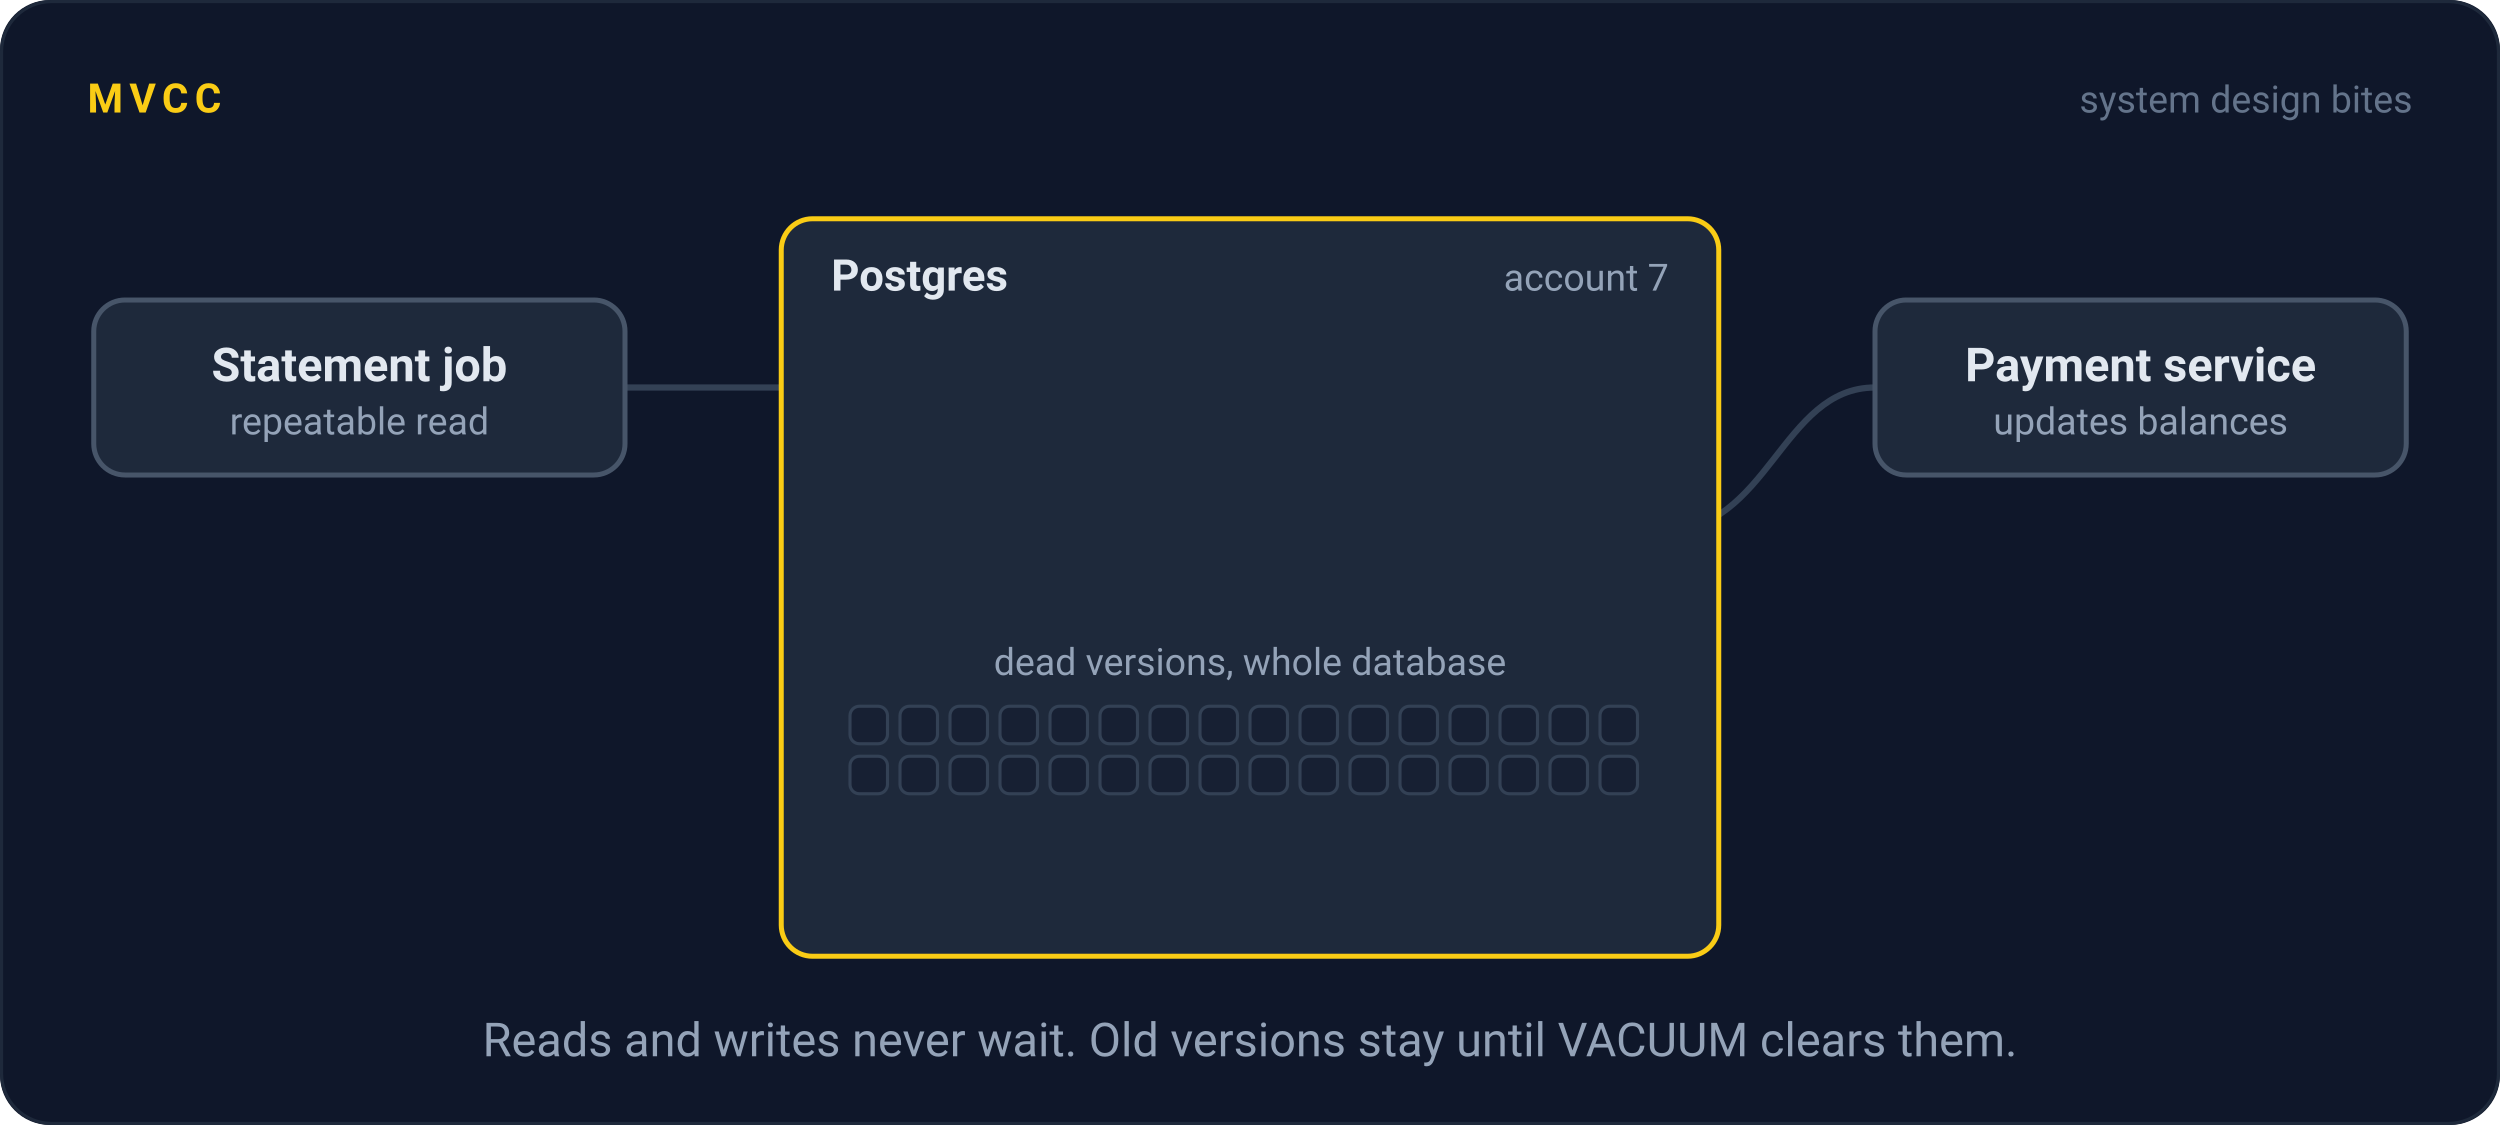
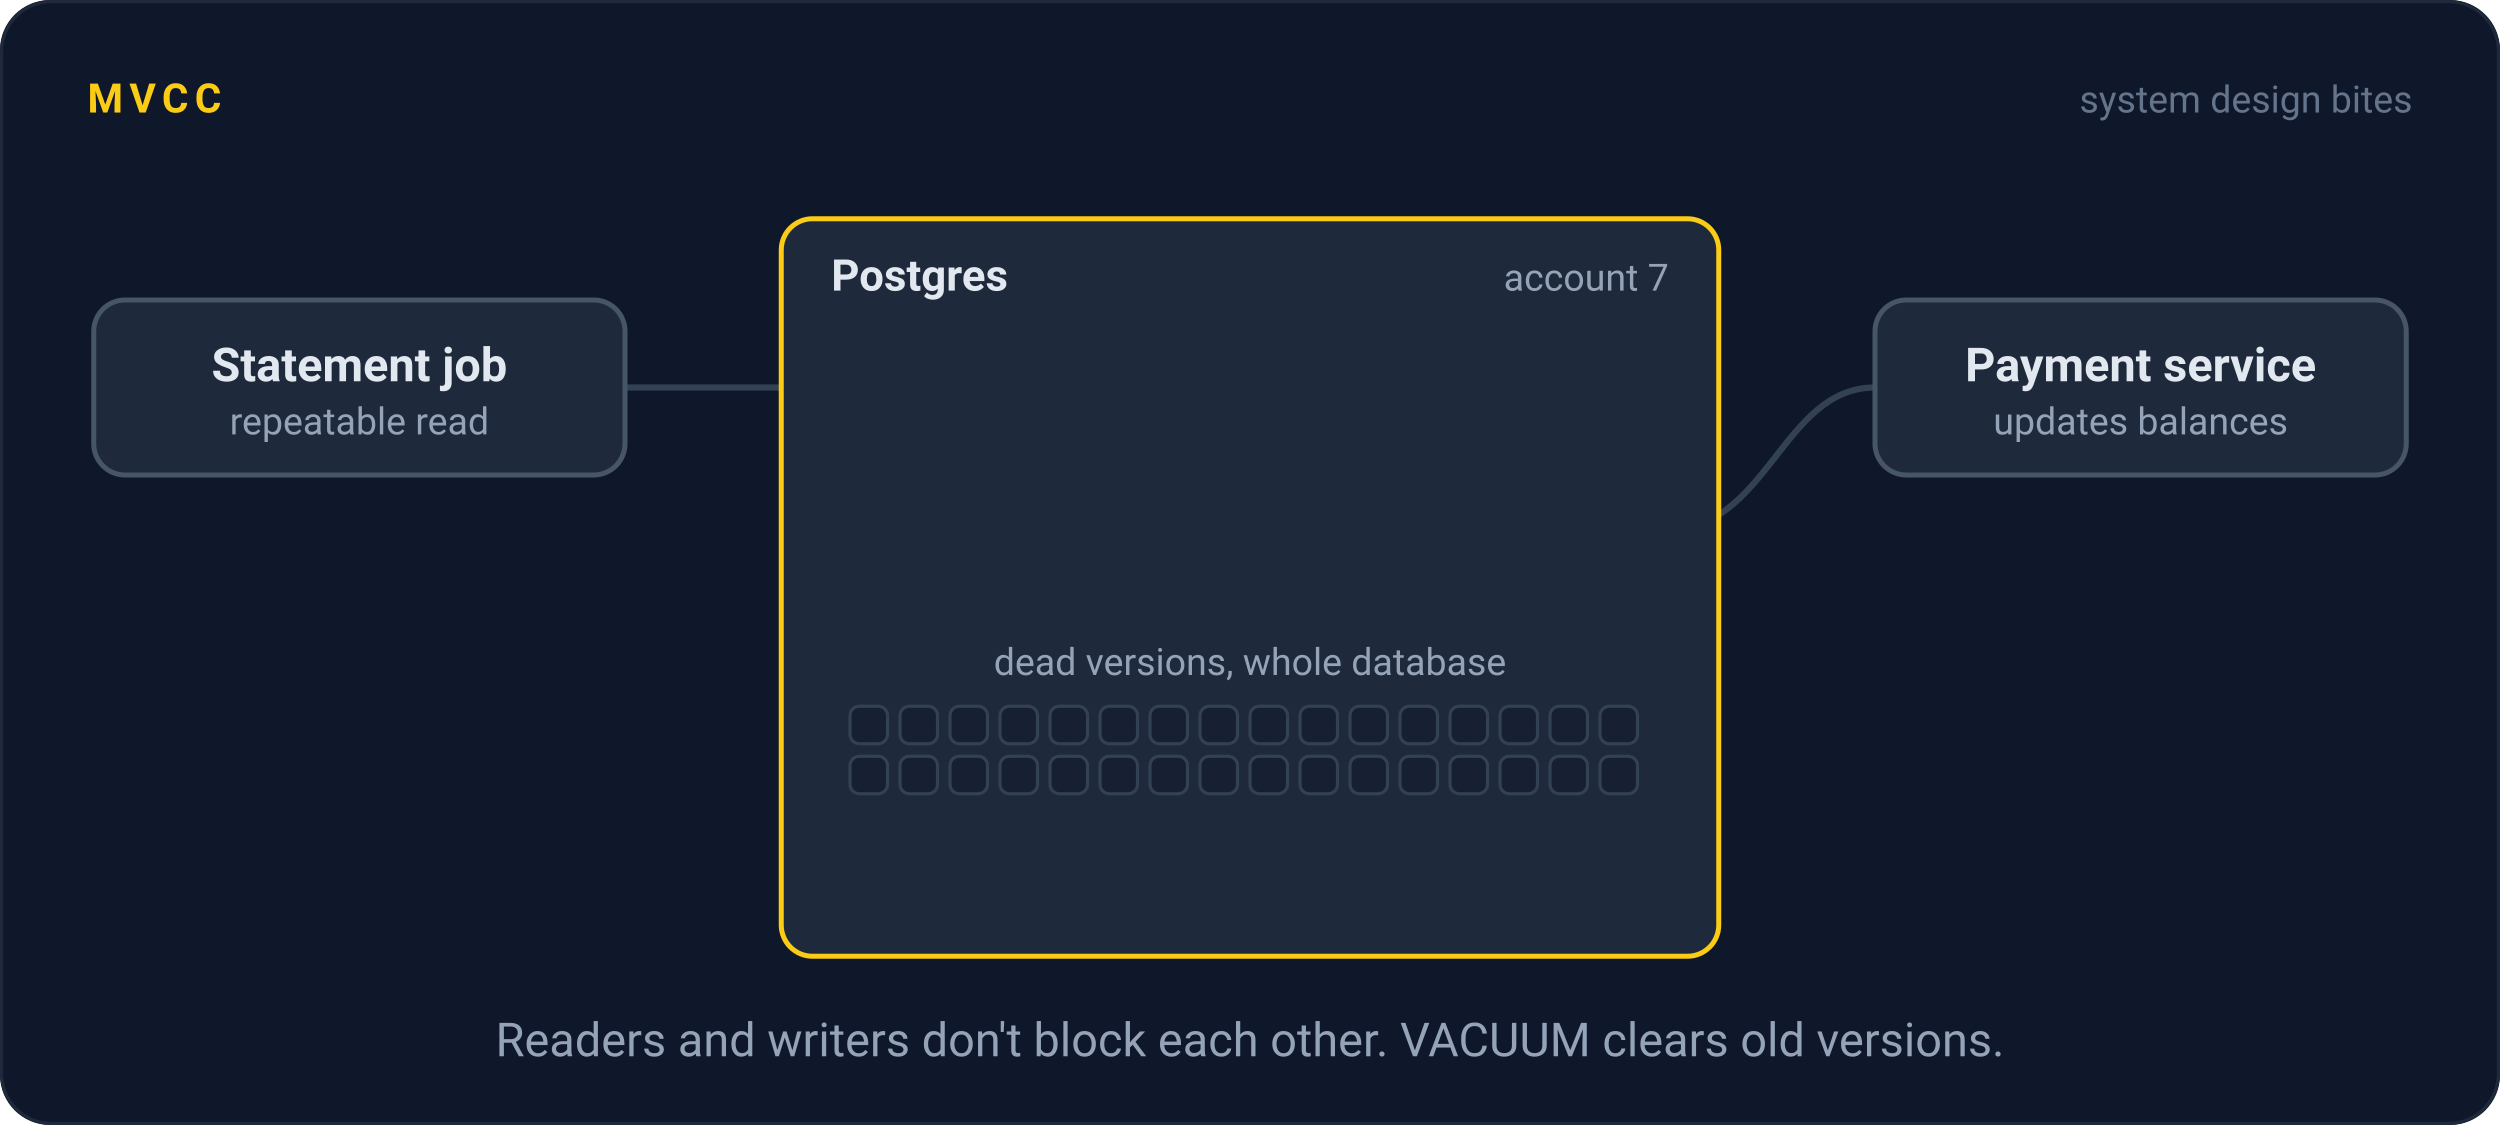
<svg xmlns="http://www.w3.org/2000/svg" width="800" height="360" viewBox="0 0 800 360" role="img" aria-labelledby="title desc">
  <rect width="800" height="360" rx="16" fill="#0f172a" />
  <rect x="0.5" y="0.5" width="799" height="359" rx="16" fill="none" stroke="#1e293b" />
  <text x="28" y="36" font-family="system-ui,-apple-system,'Segoe UI',Roboto,Helvetica,Arial,sans-serif" font-size="13" font-weight="700" letter-spacing="2" fill="#facc15">MVCC</text>
  <text x="772" y="36" font-family="system-ui,-apple-system,'Segoe UI',Roboto,Helvetica,Arial,sans-serif" font-size="12" fill="#64748b" text-anchor="end">system design bites</text>
  <path d="M200,124 L268,124" fill="none" stroke="#334155" stroke-width="2" stroke-linecap="round" stroke-linejoin="round" />
  <path d="M600,124 C570,124 566,170 532,170" fill="none" stroke="#334155" stroke-width="2" stroke-linecap="round" stroke-linejoin="round" />
  <rect x="30" y="96" width="170" height="56" rx="10" fill="#1e293b" stroke="#475569" stroke-width="1.6" />
  <text x="115" y="122" font-family="system-ui,-apple-system,'Segoe UI',Roboto,Helvetica,Arial,sans-serif" font-size="15" font-weight="600" fill="#e2e8f0" text-anchor="middle">Statement job</text>
  <text x="115" y="139" font-family="system-ui,-apple-system,'Segoe UI',Roboto,Helvetica,Arial,sans-serif" font-size="12" font-weight="400" fill="#94a3b8" text-anchor="middle">repeatable read</text>
  <rect x="600" y="96" width="170" height="56" rx="10" fill="#1e293b" stroke="#475569" stroke-width="1.6" />
  <text x="685" y="122" font-family="system-ui,-apple-system,'Segoe UI',Roboto,Helvetica,Arial,sans-serif" font-size="15" font-weight="600" fill="#e2e8f0" text-anchor="middle">Payment service</text>
  <text x="685" y="139" font-family="system-ui,-apple-system,'Segoe UI',Roboto,Helvetica,Arial,sans-serif" font-size="12" font-weight="400" fill="#94a3b8" text-anchor="middle">updates balances</text>
  <g opacity="0">
    <animate attributeName="opacity" dur="16s" repeatCount="indefinite" calcMode="linear" keyTimes="0;0.037;0.052;0.66;0.675;1" values="0;0;1;1;0;0" />
    <rect x="57.64" y="164" width="114.72" height="24" rx="12" fill="#facc15" fill-opacity="0.16" stroke="#facc15" stroke-width="1.2" />
    <text x="115" y="180.32" font-family="system-ui,-apple-system,'Segoe UI',Roboto,Helvetica,Arial,sans-serif" font-size="12" font-weight="600" fill="#facc15" text-anchor="middle">snapshot open</text>
  </g>
  <g opacity="0">
    <animate attributeName="opacity" dur="16s" repeatCount="indefinite" calcMode="linear" keyTimes="0;0.675;0.69;0.785;0.8;1" values="0;0;1;1;0;0" />
    <rect x="83.68" y="164" width="62.64" height="24" rx="12" fill="#4ade80" fill-opacity="0.16" stroke="#4ade80" stroke-width="1.2" />
    <text x="115" y="180.32" font-family="system-ui,-apple-system,'Segoe UI',Roboto,Helvetica,Arial,sans-serif" font-size="12" font-weight="600" fill="#4ade80" text-anchor="middle">COMMIT</text>
  </g>
  <rect x="250" y="70" width="300" height="236" rx="10" fill="#1e293b" stroke="#facc15" stroke-width="1.6" />
  <text x="266" y="93" font-family="system-ui,-apple-system,'Segoe UI',Roboto,Helvetica,Arial,sans-serif" font-size="14" font-weight="600" fill="#e2e8f0" text-anchor="start">Postgres</text>
  <text x="534" y="93" font-family="system-ui,-apple-system,'Segoe UI',Roboto,Helvetica,Arial,sans-serif" font-size="12" font-weight="400" fill="#94a3b8" text-anchor="end">account 7</text>
  <g opacity="0">
    <animate attributeName="opacity" dur="16s" repeatCount="indefinite" calcMode="linear" keyTimes="0;0.748;0.762;0.956;0.971;1" values="1;1;0;0;1;1" />
    <rect x="268" y="106" width="264" height="36" rx="7" fill="#172033" stroke="#334155" />
    <text x="282" y="129" font-family="ui-monospace,SFMono-Regular,Menlo,Consolas,monospace" font-size="13" font-weight="600" fill="#94a3b8" text-anchor="start">v1</text>
    <text x="314" y="129" font-family="system-ui,-apple-system,'Segoe UI',Roboto,Helvetica,Arial,sans-serif" font-size="14" font-weight="600" fill="#e2e8f0" text-anchor="start">balance 100</text>
  </g>
  <g opacity="0">
    <animate attributeName="opacity" dur="16s" repeatCount="indefinite" calcMode="linear" keyTimes="0;0.235;0.25;0.956;0.971;1" values="1;1;0;0;1;1" />
    <text x="520" y="129" font-family="system-ui,-apple-system,'Segoe UI',Roboto,Helvetica,Arial,sans-serif" font-size="12" font-weight="600" fill="#4ade80" text-anchor="end">current</text>
  </g>
  <g opacity="0">
    <animate attributeName="opacity" dur="16s" repeatCount="indefinite" calcMode="linear" keyTimes="0;0.25;0.265;0.66;0.675;1" values="0;0;1;1;0;0" />
    <text x="520" y="129" font-family="system-ui,-apple-system,'Segoe UI',Roboto,Helvetica,Arial,sans-serif" font-size="12" font-weight="600" fill="#fb923c" text-anchor="end">replaced</text>
  </g>
  <g opacity="0">
    <animate attributeName="opacity" dur="16s" repeatCount="indefinite" calcMode="linear" keyTimes="0;0.675;0.69;0.748;0.762;1" values="0;0;1;1;0;0" />
    <text x="520" y="129" font-family="system-ui,-apple-system,'Segoe UI',Roboto,Helvetica,Arial,sans-serif" font-size="12" font-weight="600" fill="#f87171" text-anchor="end">dead</text>
  </g>
  <rect x="265" y="103" width="270" height="42" rx="9" fill="none" stroke="#facc15" stroke-width="2" opacity="0">
    <animate attributeName="opacity" dur="16s" repeatCount="indefinite" calcMode="linear" keyTimes="0;0.119;0.131;0.144;0.156;0.356;0.369;0.381;0.394;1" values="0;0;1;1;0;0;1;1;0;0" />
  </rect>
  <g>
    <animateTransform type="translate" attributeName="transform" dur="16s" repeatCount="indefinite" calcMode="linear" keyTimes="0;0.787;0.844;0.95;0.953;1" values="0,0;0,0;0,-46;0,-46;0,0;0,0" />
    <g opacity="0">
      <animate attributeName="opacity" dur="16s" repeatCount="indefinite" calcMode="linear" keyTimes="0;0.25;0.265;0.922;0.938;1" values="0;0;1;1;0;0" />
      <rect x="268" y="152" width="264" height="36" rx="7" fill="#172033" stroke="#334155" />
      <text x="282" y="175" font-family="ui-monospace,SFMono-Regular,Menlo,Consolas,monospace" font-size="13" font-weight="600" fill="#94a3b8" text-anchor="start">v2</text>
      <text x="314" y="175" font-family="system-ui,-apple-system,'Segoe UI',Roboto,Helvetica,Arial,sans-serif" font-size="14" font-weight="600" fill="#e2e8f0" text-anchor="start">balance 60</text>
      <text x="520" y="175" font-family="system-ui,-apple-system,'Segoe UI',Roboto,Helvetica,Arial,sans-serif" font-size="12" font-weight="600" fill="#4ade80" text-anchor="end">current</text>
    </g>
  </g>
  <rect x="265" y="149" width="270" height="42" rx="9" fill="none" stroke="#a78bfa" stroke-width="2" opacity="0">
    <animate attributeName="opacity" dur="16s" repeatCount="indefinite" calcMode="linear" keyTimes="0;0.25;0.265;0.279;0.294;0.356;0.369;0.381;0.394;1" values="0;0;1;1;0;0;1;1;0;0" />
  </rect>
  <text x="400" y="216" font-family="system-ui,-apple-system,'Segoe UI',Roboto,Helvetica,Arial,sans-serif" font-size="12" font-weight="400" fill="#94a3b8" text-anchor="middle">dead versions, whole database</text>
  <rect x="272" y="226" width="12" height="12" rx="3" fill="#172033" stroke="#334155" />
  <rect x="272" y="226" width="12" height="12" rx="3" fill="#fb923c" fill-opacity="0.75" opacity="0">
    <animate attributeName="opacity" dur="16s" repeatCount="indefinite" calcMode="linear" keyTimes="0;0.263;0.273;0.728;0.738;1" values="0;0;1;1;0;0" />
  </rect>
  <rect x="288" y="226" width="12" height="12" rx="3" fill="#172033" stroke="#334155" />
  <rect x="288" y="226" width="12" height="12" rx="3" fill="#fb923c" fill-opacity="0.75" opacity="0">
    <animate attributeName="opacity" dur="16s" repeatCount="indefinite" calcMode="linear" keyTimes="0;0.275;0.285;0.729;0.739;1" values="0;0;1;1;0;0" />
  </rect>
  <rect x="304" y="226" width="12" height="12" rx="3" fill="#172033" stroke="#334155" />
  <rect x="304" y="226" width="12" height="12" rx="3" fill="#fb923c" fill-opacity="0.75" opacity="0">
    <animate attributeName="opacity" dur="16s" repeatCount="indefinite" calcMode="linear" keyTimes="0;0.287;0.297;0.731;0.741;1" values="0;0;1;1;0;0" />
  </rect>
  <rect x="320" y="226" width="12" height="12" rx="3" fill="#172033" stroke="#334155" />
  <rect x="320" y="226" width="12" height="12" rx="3" fill="#fb923c" fill-opacity="0.75" opacity="0">
    <animate attributeName="opacity" dur="16s" repeatCount="indefinite" calcMode="linear" keyTimes="0;0.3;0.31;0.732;0.742;1" values="0;0;1;1;0;0" />
  </rect>
  <rect x="336" y="226" width="12" height="12" rx="3" fill="#172033" stroke="#334155" />
  <rect x="336" y="226" width="12" height="12" rx="3" fill="#fb923c" fill-opacity="0.75" opacity="0">
    <animate attributeName="opacity" dur="16s" repeatCount="indefinite" calcMode="linear" keyTimes="0;0.312;0.323;0.734;0.744;1" values="0;0;1;1;0;0" />
  </rect>
  <rect x="352" y="226" width="12" height="12" rx="3" fill="#172033" stroke="#334155" />
  <rect x="352" y="226" width="12" height="12" rx="3" fill="#fb923c" fill-opacity="0.75" opacity="0">
    <animate attributeName="opacity" dur="16s" repeatCount="indefinite" calcMode="linear" keyTimes="0;0.325;0.335;0.735;0.745;1" values="0;0;1;1;0;0" />
  </rect>
  <rect x="368" y="226" width="12" height="12" rx="3" fill="#172033" stroke="#334155" />
  <rect x="368" y="226" width="12" height="12" rx="3" fill="#fb923c" fill-opacity="0.75" opacity="0">
    <animate attributeName="opacity" dur="16s" repeatCount="indefinite" calcMode="linear" keyTimes="0;0.338;0.347;0.737;0.747;1" values="0;0;1;1;0;0" />
  </rect>
  <rect x="384" y="226" width="12" height="12" rx="3" fill="#172033" stroke="#334155" />
  <rect x="384" y="226" width="12" height="12" rx="3" fill="#fb923c" fill-opacity="0.75" opacity="0">
    <animate attributeName="opacity" dur="16s" repeatCount="indefinite" calcMode="linear" keyTimes="0;0.35;0.36;0.738;0.748;1" values="0;0;1;1;0;0" />
  </rect>
  <rect x="400" y="226" width="12" height="12" rx="3" fill="#172033" stroke="#334155" />
  <rect x="400" y="226" width="12" height="12" rx="3" fill="#fb923c" fill-opacity="0.75" opacity="0">
    <animate attributeName="opacity" dur="16s" repeatCount="indefinite" calcMode="linear" keyTimes="0;0.362;0.372;0.74;0.75;1" values="0;0;1;1;0;0" />
  </rect>
  <rect x="416" y="226" width="12" height="12" rx="3" fill="#172033" stroke="#334155" />
  <rect x="416" y="226" width="12" height="12" rx="3" fill="#fb923c" fill-opacity="0.75" opacity="0">
    <animate attributeName="opacity" dur="16s" repeatCount="indefinite" calcMode="linear" keyTimes="0;0.375;0.385;0.741;0.751;1" values="0;0;1;1;0;0" />
  </rect>
  <rect x="432" y="226" width="12" height="12" rx="3" fill="#172033" stroke="#334155" />
  <rect x="432" y="226" width="12" height="12" rx="3" fill="#fb923c" fill-opacity="0.75" opacity="0">
    <animate attributeName="opacity" dur="16s" repeatCount="indefinite" calcMode="linear" keyTimes="0;0.388;0.398;0.743;0.752;1" values="0;0;1;1;0;0" />
  </rect>
  <rect x="448" y="226" width="12" height="12" rx="3" fill="#172033" stroke="#334155" />
  <rect x="448" y="226" width="12" height="12" rx="3" fill="#fb923c" fill-opacity="0.75" opacity="0">
    <animate attributeName="opacity" dur="16s" repeatCount="indefinite" calcMode="linear" keyTimes="0;0.4;0.41;0.744;0.754;1" values="0;0;1;1;0;0" />
  </rect>
  <rect x="464" y="226" width="12" height="12" rx="3" fill="#172033" stroke="#334155" />
  <rect x="464" y="226" width="12" height="12" rx="3" fill="#fb923c" fill-opacity="0.75" opacity="0">
    <animate attributeName="opacity" dur="16s" repeatCount="indefinite" calcMode="linear" keyTimes="0;0.412;0.422;0.746;0.755;1" values="0;0;1;1;0;0" />
  </rect>
  <rect x="480" y="226" width="12" height="12" rx="3" fill="#172033" stroke="#334155" />
  <rect x="480" y="226" width="12" height="12" rx="3" fill="#fb923c" fill-opacity="0.75" opacity="0">
    <animate attributeName="opacity" dur="16s" repeatCount="indefinite" calcMode="linear" keyTimes="0;0.425;0.435;0.747;0.757;1" values="0;0;1;1;0;0" />
  </rect>
  <rect x="496" y="226" width="12" height="12" rx="3" fill="#172033" stroke="#334155" />
  <rect x="496" y="226" width="12" height="12" rx="3" fill="#fb923c" fill-opacity="0.75" opacity="0">
    <animate attributeName="opacity" dur="16s" repeatCount="indefinite" calcMode="linear" keyTimes="0;0.438;0.448;0.749;0.758;1" values="0;0;1;1;0;0" />
  </rect>
  <rect x="512" y="226" width="12" height="12" rx="3" fill="#172033" stroke="#334155" />
  <rect x="512" y="226" width="12" height="12" rx="3" fill="#fb923c" fill-opacity="0.75" opacity="0">
    <animate attributeName="opacity" dur="16s" repeatCount="indefinite" calcMode="linear" keyTimes="0;0.45;0.46;0.75;0.76;1" values="0;0;1;1;0;0" />
  </rect>
  <rect x="272" y="242" width="12" height="12" rx="3" fill="#172033" stroke="#334155" />
  <rect x="272" y="242" width="12" height="12" rx="3" fill="#fb923c" fill-opacity="0.75" opacity="0">
    <animate attributeName="opacity" dur="16s" repeatCount="indefinite" calcMode="linear" keyTimes="0;0.463;0.472;0.751;0.761;1" values="0;0;1;1;0;0" />
  </rect>
  <rect x="288" y="242" width="12" height="12" rx="3" fill="#172033" stroke="#334155" />
  <rect x="288" y="242" width="12" height="12" rx="3" fill="#fb923c" fill-opacity="0.75" opacity="0">
    <animate attributeName="opacity" dur="16s" repeatCount="indefinite" calcMode="linear" keyTimes="0;0.475;0.485;0.753;0.763;1" values="0;0;1;1;0;0" />
  </rect>
  <rect x="304" y="242" width="12" height="12" rx="3" fill="#172033" stroke="#334155" />
  <rect x="304" y="242" width="12" height="12" rx="3" fill="#fb923c" fill-opacity="0.75" opacity="0">
    <animate attributeName="opacity" dur="16s" repeatCount="indefinite" calcMode="linear" keyTimes="0;0.487;0.497;0.754;0.764;1" values="0;0;1;1;0;0" />
  </rect>
  <rect x="320" y="242" width="12" height="12" rx="3" fill="#172033" stroke="#334155" />
  <rect x="320" y="242" width="12" height="12" rx="3" fill="#fb923c" fill-opacity="0.75" opacity="0">
    <animate attributeName="opacity" dur="16s" repeatCount="indefinite" calcMode="linear" keyTimes="0;0.5;0.51;0.756;0.766;1" values="0;0;1;1;0;0" />
  </rect>
  <rect x="336" y="242" width="12" height="12" rx="3" fill="#172033" stroke="#334155" />
  <rect x="336" y="242" width="12" height="12" rx="3" fill="#fb923c" fill-opacity="0.75" opacity="0">
    <animate attributeName="opacity" dur="16s" repeatCount="indefinite" calcMode="linear" keyTimes="0;0.512;0.522;0.757;0.767;1" values="0;0;1;1;0;0" />
  </rect>
  <rect x="352" y="242" width="12" height="12" rx="3" fill="#172033" stroke="#334155" />
  <rect x="352" y="242" width="12" height="12" rx="3" fill="#fb923c" fill-opacity="0.75" opacity="0">
    <animate attributeName="opacity" dur="16s" repeatCount="indefinite" calcMode="linear" keyTimes="0;0.525;0.535;0.759;0.769;1" values="0;0;1;1;0;0" />
  </rect>
  <rect x="368" y="242" width="12" height="12" rx="3" fill="#172033" stroke="#334155" />
  <rect x="368" y="242" width="12" height="12" rx="3" fill="#fb923c" fill-opacity="0.75" opacity="0">
    <animate attributeName="opacity" dur="16s" repeatCount="indefinite" calcMode="linear" keyTimes="0;0.537;0.547;0.76;0.77;1" values="0;0;1;1;0;0" />
  </rect>
  <rect x="384" y="242" width="12" height="12" rx="3" fill="#172033" stroke="#334155" />
  <rect x="384" y="242" width="12" height="12" rx="3" fill="#fb923c" fill-opacity="0.75" opacity="0">
    <animate attributeName="opacity" dur="16s" repeatCount="indefinite" calcMode="linear" keyTimes="0;0.55;0.56;0.762;0.772;1" values="0;0;1;1;0;0" />
  </rect>
  <rect x="400" y="242" width="12" height="12" rx="3" fill="#172033" stroke="#334155" />
  <rect x="400" y="242" width="12" height="12" rx="3" fill="#fb923c" fill-opacity="0.75" opacity="0">
    <animate attributeName="opacity" dur="16s" repeatCount="indefinite" calcMode="linear" keyTimes="0;0.562;0.573;0.763;0.773;1" values="0;0;1;1;0;0" />
  </rect>
  <rect x="416" y="242" width="12" height="12" rx="3" fill="#172033" stroke="#334155" />
  <rect x="416" y="242" width="12" height="12" rx="3" fill="#fb923c" fill-opacity="0.75" opacity="0">
    <animate attributeName="opacity" dur="16s" repeatCount="indefinite" calcMode="linear" keyTimes="0;0.575;0.585;0.765;0.775;1" values="0;0;1;1;0;0" />
  </rect>
  <rect x="432" y="242" width="12" height="12" rx="3" fill="#172033" stroke="#334155" />
  <rect x="432" y="242" width="12" height="12" rx="3" fill="#fb923c" fill-opacity="0.75" opacity="0">
    <animate attributeName="opacity" dur="16s" repeatCount="indefinite" calcMode="linear" keyTimes="0;0.588;0.598;0.766;0.776;1" values="0;0;1;1;0;0" />
  </rect>
  <rect x="448" y="242" width="12" height="12" rx="3" fill="#172033" stroke="#334155" />
  <rect x="448" y="242" width="12" height="12" rx="3" fill="#fb923c" fill-opacity="0.75" opacity="0">
    <animate attributeName="opacity" dur="16s" repeatCount="indefinite" calcMode="linear" keyTimes="0;0.6;0.61;0.768;0.778;1" values="0;0;1;1;0;0" />
  </rect>
  <rect x="464" y="242" width="12" height="12" rx="3" fill="#172033" stroke="#334155" />
  <rect x="464" y="242" width="12" height="12" rx="3" fill="#fb923c" fill-opacity="0.75" opacity="0">
    <animate attributeName="opacity" dur="16s" repeatCount="indefinite" calcMode="linear" keyTimes="0;0.613;0.623;0.769;0.779;1" values="0;0;1;1;0;0" />
  </rect>
  <rect x="480" y="242" width="12" height="12" rx="3" fill="#172033" stroke="#334155" />
  <rect x="480" y="242" width="12" height="12" rx="3" fill="#fb923c" fill-opacity="0.75" opacity="0">
    <animate attributeName="opacity" dur="16s" repeatCount="indefinite" calcMode="linear" keyTimes="0;0.625;0.635;0.771;0.781;1" values="0;0;1;1;0;0" />
  </rect>
  <rect x="496" y="242" width="12" height="12" rx="3" fill="#172033" stroke="#334155" />
  <rect x="496" y="242" width="12" height="12" rx="3" fill="#fb923c" fill-opacity="0.75" opacity="0">
    <animate attributeName="opacity" dur="16s" repeatCount="indefinite" calcMode="linear" keyTimes="0;0.637;0.647;0.772;0.782;1" values="0;0;1;1;0;0" />
  </rect>
  <rect x="512" y="242" width="12" height="12" rx="3" fill="#172033" stroke="#334155" />
  <rect x="512" y="242" width="12" height="12" rx="3" fill="#fb923c" fill-opacity="0.75" opacity="0">
    <animate attributeName="opacity" dur="16s" repeatCount="indefinite" calcMode="linear" keyTimes="0;0.65;0.66;0.774;0.784;1" values="0;0;1;1;0;0" />
  </rect>
  <g opacity="0">
    <animate attributeName="opacity" dur="16s" repeatCount="indefinite" calcMode="linear" keyTimes="0;0.3;0.315;0.46;0.475;1" values="0;0;1;1;0;0" />
    <rect x="290.56" y="272" width="218.88" height="24" rx="12" fill="#4ade80" fill-opacity="0.16" stroke="#4ade80" stroke-width="1.2" />
    <text x="400" y="288.32" font-family="system-ui,-apple-system,'Segoe UI',Roboto,Helvetica,Arial,sans-serif" font-size="12" font-weight="600" fill="#4ade80" text-anchor="middle">reads and writes never wait</text>
  </g>
  <g opacity="0">
    <animate attributeName="opacity" dur="16s" repeatCount="indefinite" calcMode="linear" keyTimes="0;0.5;0.515;0.66;0.675;1" values="0;0;1;1;0;0" />
    <rect x="286.84" y="272" width="226.32" height="24" rx="12" fill="#fb923c" fill-opacity="0.16" stroke="#fb923c" stroke-width="1.2" />
    <text x="400" y="288.32" font-family="system-ui,-apple-system,'Segoe UI',Roboto,Helvetica,Arial,sans-serif" font-size="12" font-weight="600" fill="#fb923c" text-anchor="middle">VACUUM can't remove them yet</text>
  </g>
  <g opacity="0">
    <animate attributeName="opacity" dur="16s" repeatCount="indefinite" calcMode="linear" keyTimes="0;0.725;0.74;0.885;0.9;1" values="0;0;1;1;0;0" />
    <rect x="309.16" y="272" width="181.68" height="24" rx="12" fill="#4ade80" fill-opacity="0.16" stroke="#4ade80" stroke-width="1.2" />
    <text x="400" y="288.32" font-family="system-ui,-apple-system,'Segoe UI',Roboto,Helvetica,Arial,sans-serif" font-size="12" font-weight="600" fill="#4ade80" text-anchor="middle">VACUUM frees the space</text>
  </g>
  <g opacity="0">
    <animate attributeName="opacity" dur="16s" repeatCount="indefinite" calcMode="linear" keyTimes="0;0.062;0.067;0.115;0.119;1" values="0;0;1;1;0;0" />
    <animateMotion dur="16s" repeatCount="indefinite" calcMode="linear" keyPoints="0;0;1;1" keyTimes="0;0.062;0.119;1" path="M200,124 L268,124" />
    <circle r="6" fill="#22d3ee" />
  </g>
  <g opacity="0">
    <animate attributeName="opacity" dur="16s" repeatCount="indefinite" calcMode="linear" keyTimes="0;0.131;0.135;0.183;0.188;1" values="0;0;1;1;0;0" />
    <animateMotion dur="16s" repeatCount="indefinite" calcMode="linear" keyPoints="0;0;1;1" keyTimes="0;0.131;0.188;1" path="M268,124 L200,124" />
    <circle r="6" fill="#22d3ee" />
    <text y="-11" font-family="ui-monospace,SFMono-Regular,Menlo,Consolas,monospace" font-size="11" font-weight="600" fill="#22d3ee" text-anchor="middle">100</text>
  </g>
  <g opacity="0">
    <animate attributeName="opacity" dur="16s" repeatCount="indefinite" calcMode="linear" keyTimes="0;0.188;0.192;0.246;0.25;1" values="0;0;1;1;0;0" />
    <animateMotion dur="16s" repeatCount="indefinite" calcMode="linear" keyPoints="0;0;1;1" keyTimes="0;0.188;0.25;1" path="M600,124 C570,124 566,170 532,170" />
    <circle r="6" fill="#a78bfa" />
    <text y="-11" font-family="ui-monospace,SFMono-Regular,Menlo,Consolas,monospace" font-size="11" font-weight="600" fill="#a78bfa" text-anchor="middle">60</text>
  </g>
  <g opacity="0">
    <animate attributeName="opacity" dur="16s" repeatCount="indefinite" calcMode="linear" keyTimes="0;0.3;0.304;0.352;0.356;1" values="0;0;1;1;0;0" />
    <animateMotion dur="16s" repeatCount="indefinite" calcMode="linear" keyPoints="0;0;1;1" keyTimes="0;0.3;0.356;1" path="M200,124 L268,124" />
    <circle r="6" fill="#22d3ee" />
  </g>
  <g opacity="0">
    <animate attributeName="opacity" dur="16s" repeatCount="indefinite" calcMode="linear" keyTimes="0;0.369;0.373;0.421;0.425;1" values="0;0;1;1;0;0" />
    <animateMotion dur="16s" repeatCount="indefinite" calcMode="linear" keyPoints="0;0;1;1" keyTimes="0;0.369;0.425;1" path="M268,124 L200,124" />
    <circle r="6" fill="#22d3ee" />
    <text y="-11" font-family="ui-monospace,SFMono-Regular,Menlo,Consolas,monospace" font-size="11" font-weight="600" fill="#22d3ee" text-anchor="middle">100</text>
  </g>
  <g opacity="0">
    <animate attributeName="opacity" dur="16s" repeatCount="indefinite" calcMode="linear" keyTimes="0;0.3;0.304;0.352;0.356;1" values="0;0;1;1;0;0" />
    <animateMotion dur="16s" repeatCount="indefinite" calcMode="linear" keyPoints="0;0;1;1" keyTimes="0;0.3;0.356;1" path="M600,124 C570,124 566,170 532,170" />
    <circle r="6" fill="#22d3ee" />
  </g>
  <g opacity="0">
    <animate attributeName="opacity" dur="16s" repeatCount="indefinite" calcMode="linear" keyTimes="0;0.369;0.373;0.421;0.425;1" values="0;0;1;1;0;0" />
    <animateMotion dur="16s" repeatCount="indefinite" calcMode="linear" keyPoints="0;0;1;1" keyTimes="0;0.369;0.425;1" path="M532,170 C566,170 570,124 600,124" />
    <circle r="6" fill="#22d3ee" />
    <text y="-11" font-family="ui-monospace,SFMono-Regular,Menlo,Consolas,monospace" font-size="11" font-weight="600" fill="#22d3ee" text-anchor="middle">60</text>
  </g>
-   <text x="400.0" y="338" font-family="system-ui,-apple-system,'Segoe UI',Roboto,Helvetica,Arial,sans-serif" font-size="15" fill="#94a3b8" text-anchor="middle">Reads and writes never wait. Old versions stay until VACUUM clears them.</text>
+   <text x="400.0" y="338" font-family="system-ui,-apple-system,'Segoe UI',Roboto,Helvetica,Arial,sans-serif" font-size="15" fill="#94a3b8" text-anchor="middle">Readers and writers don't block each other. VACUUM clears old versions.</text>
</svg>
